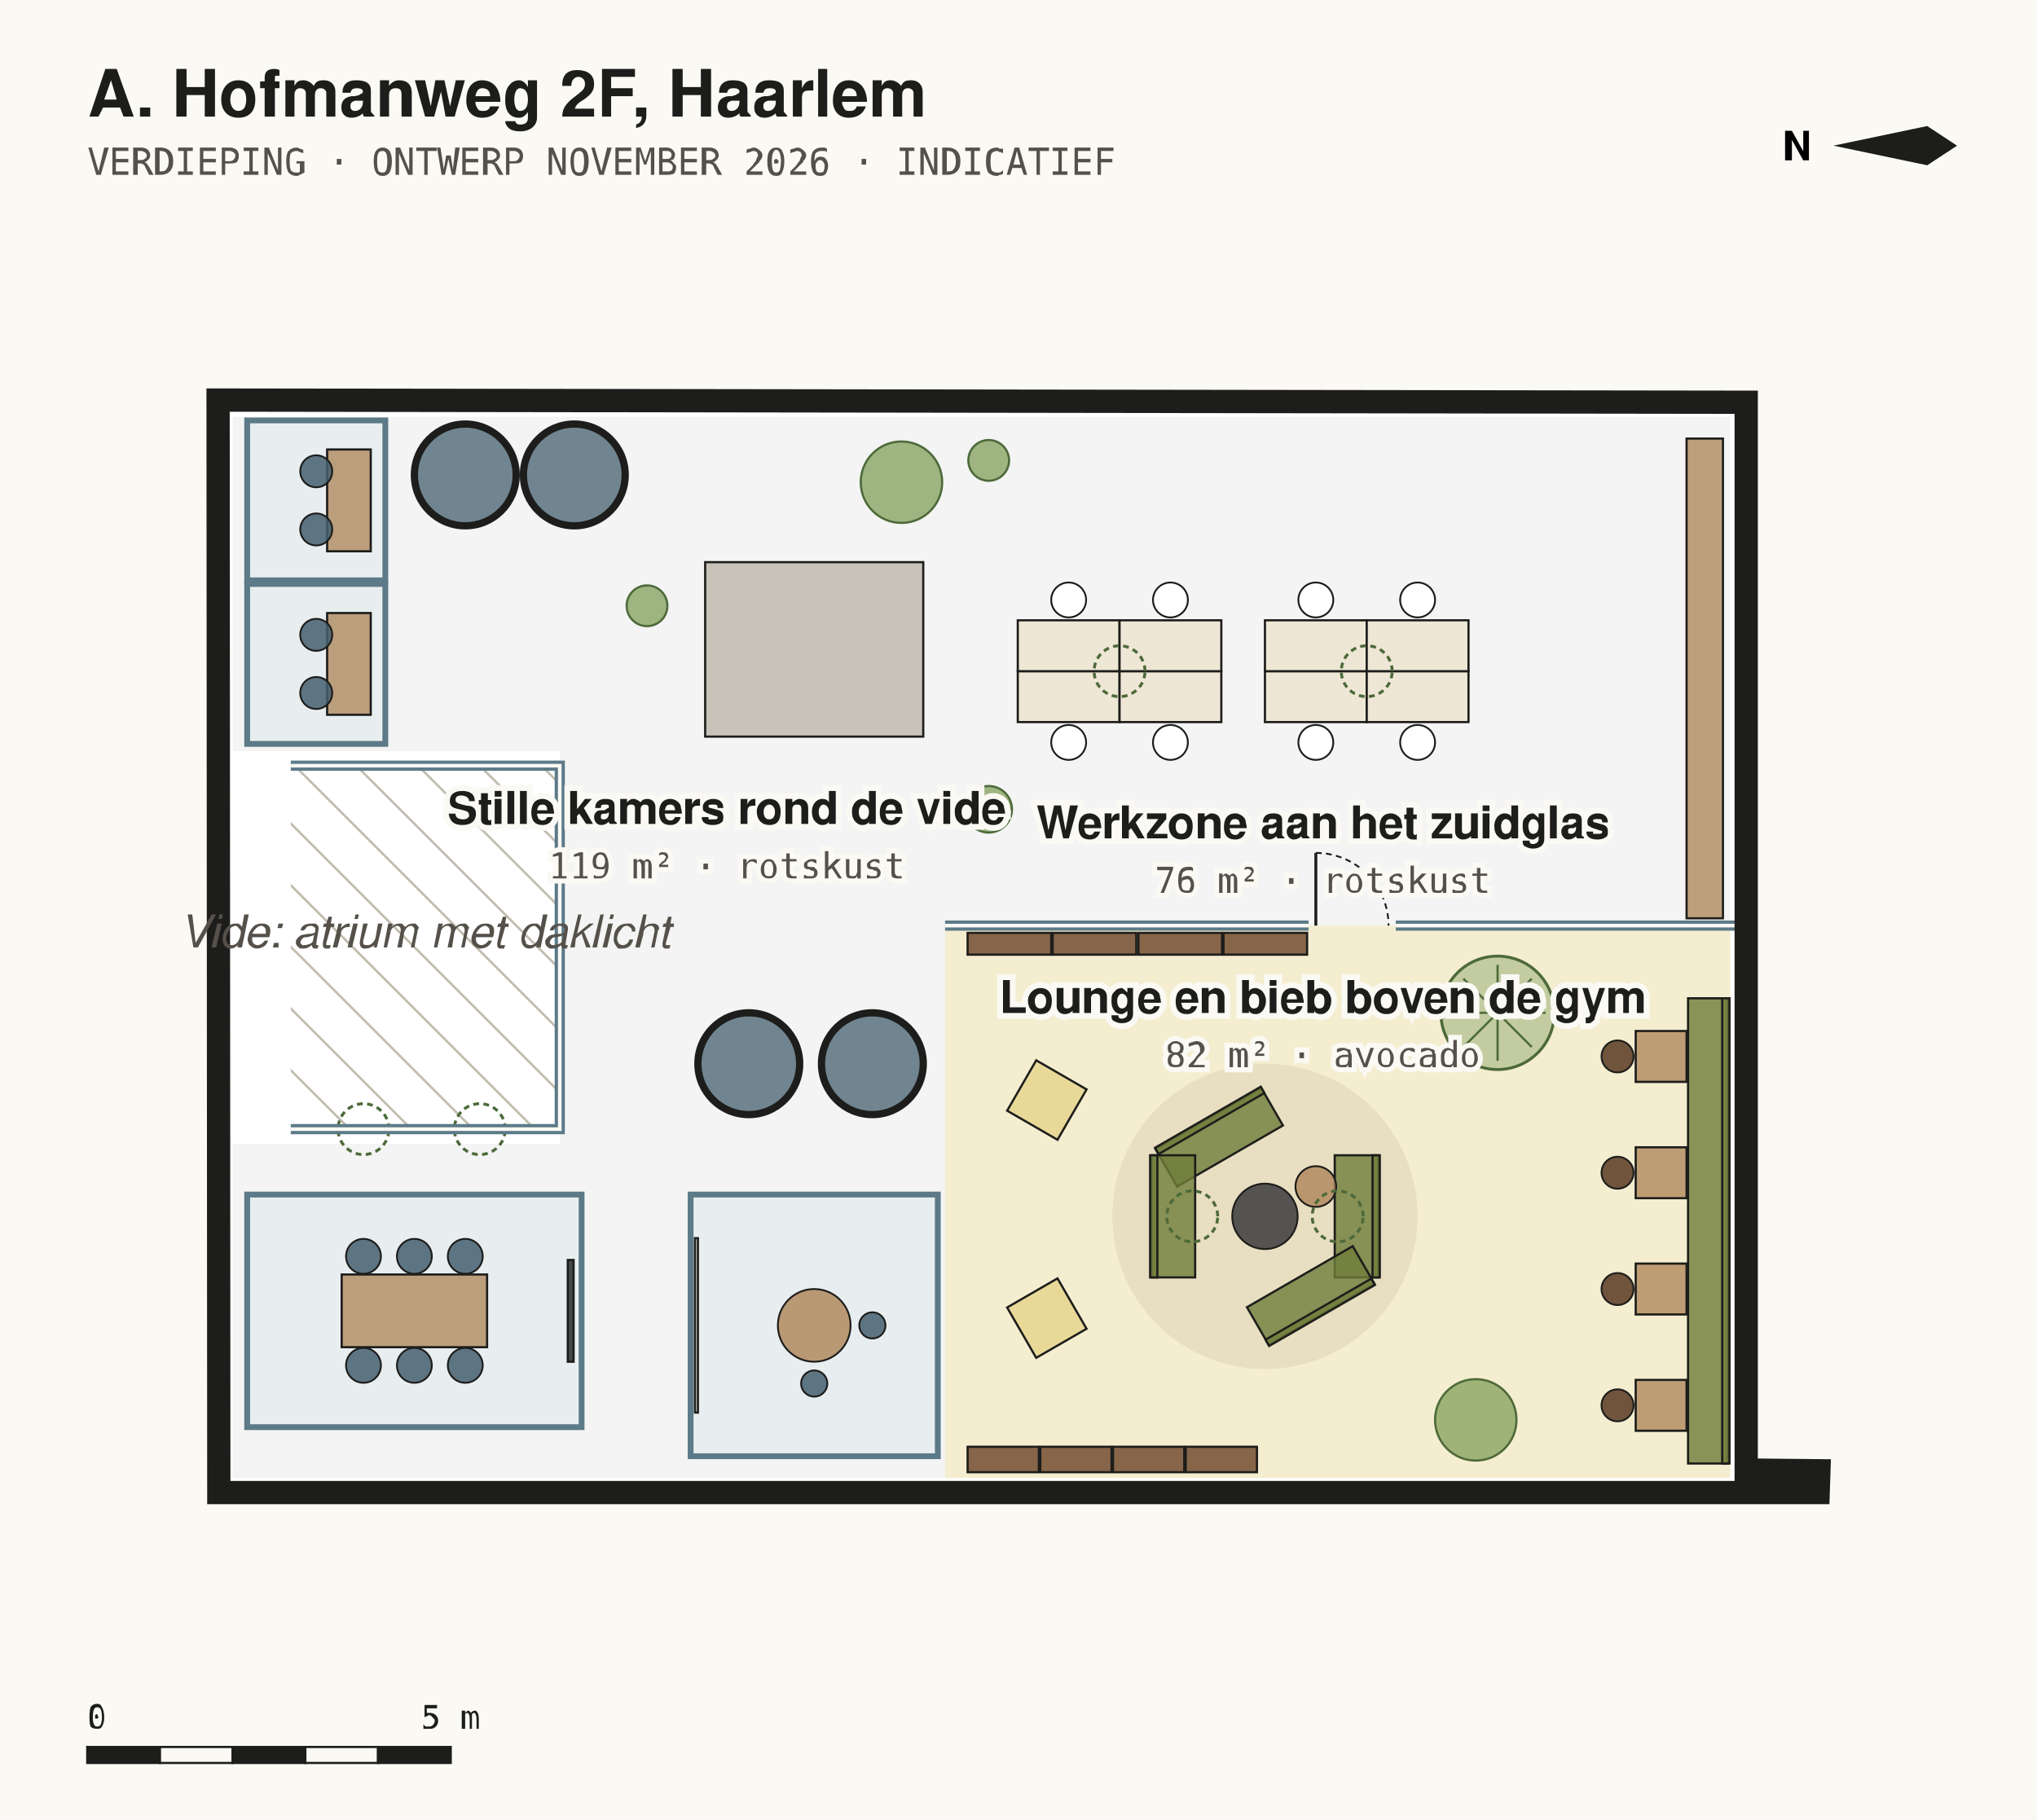
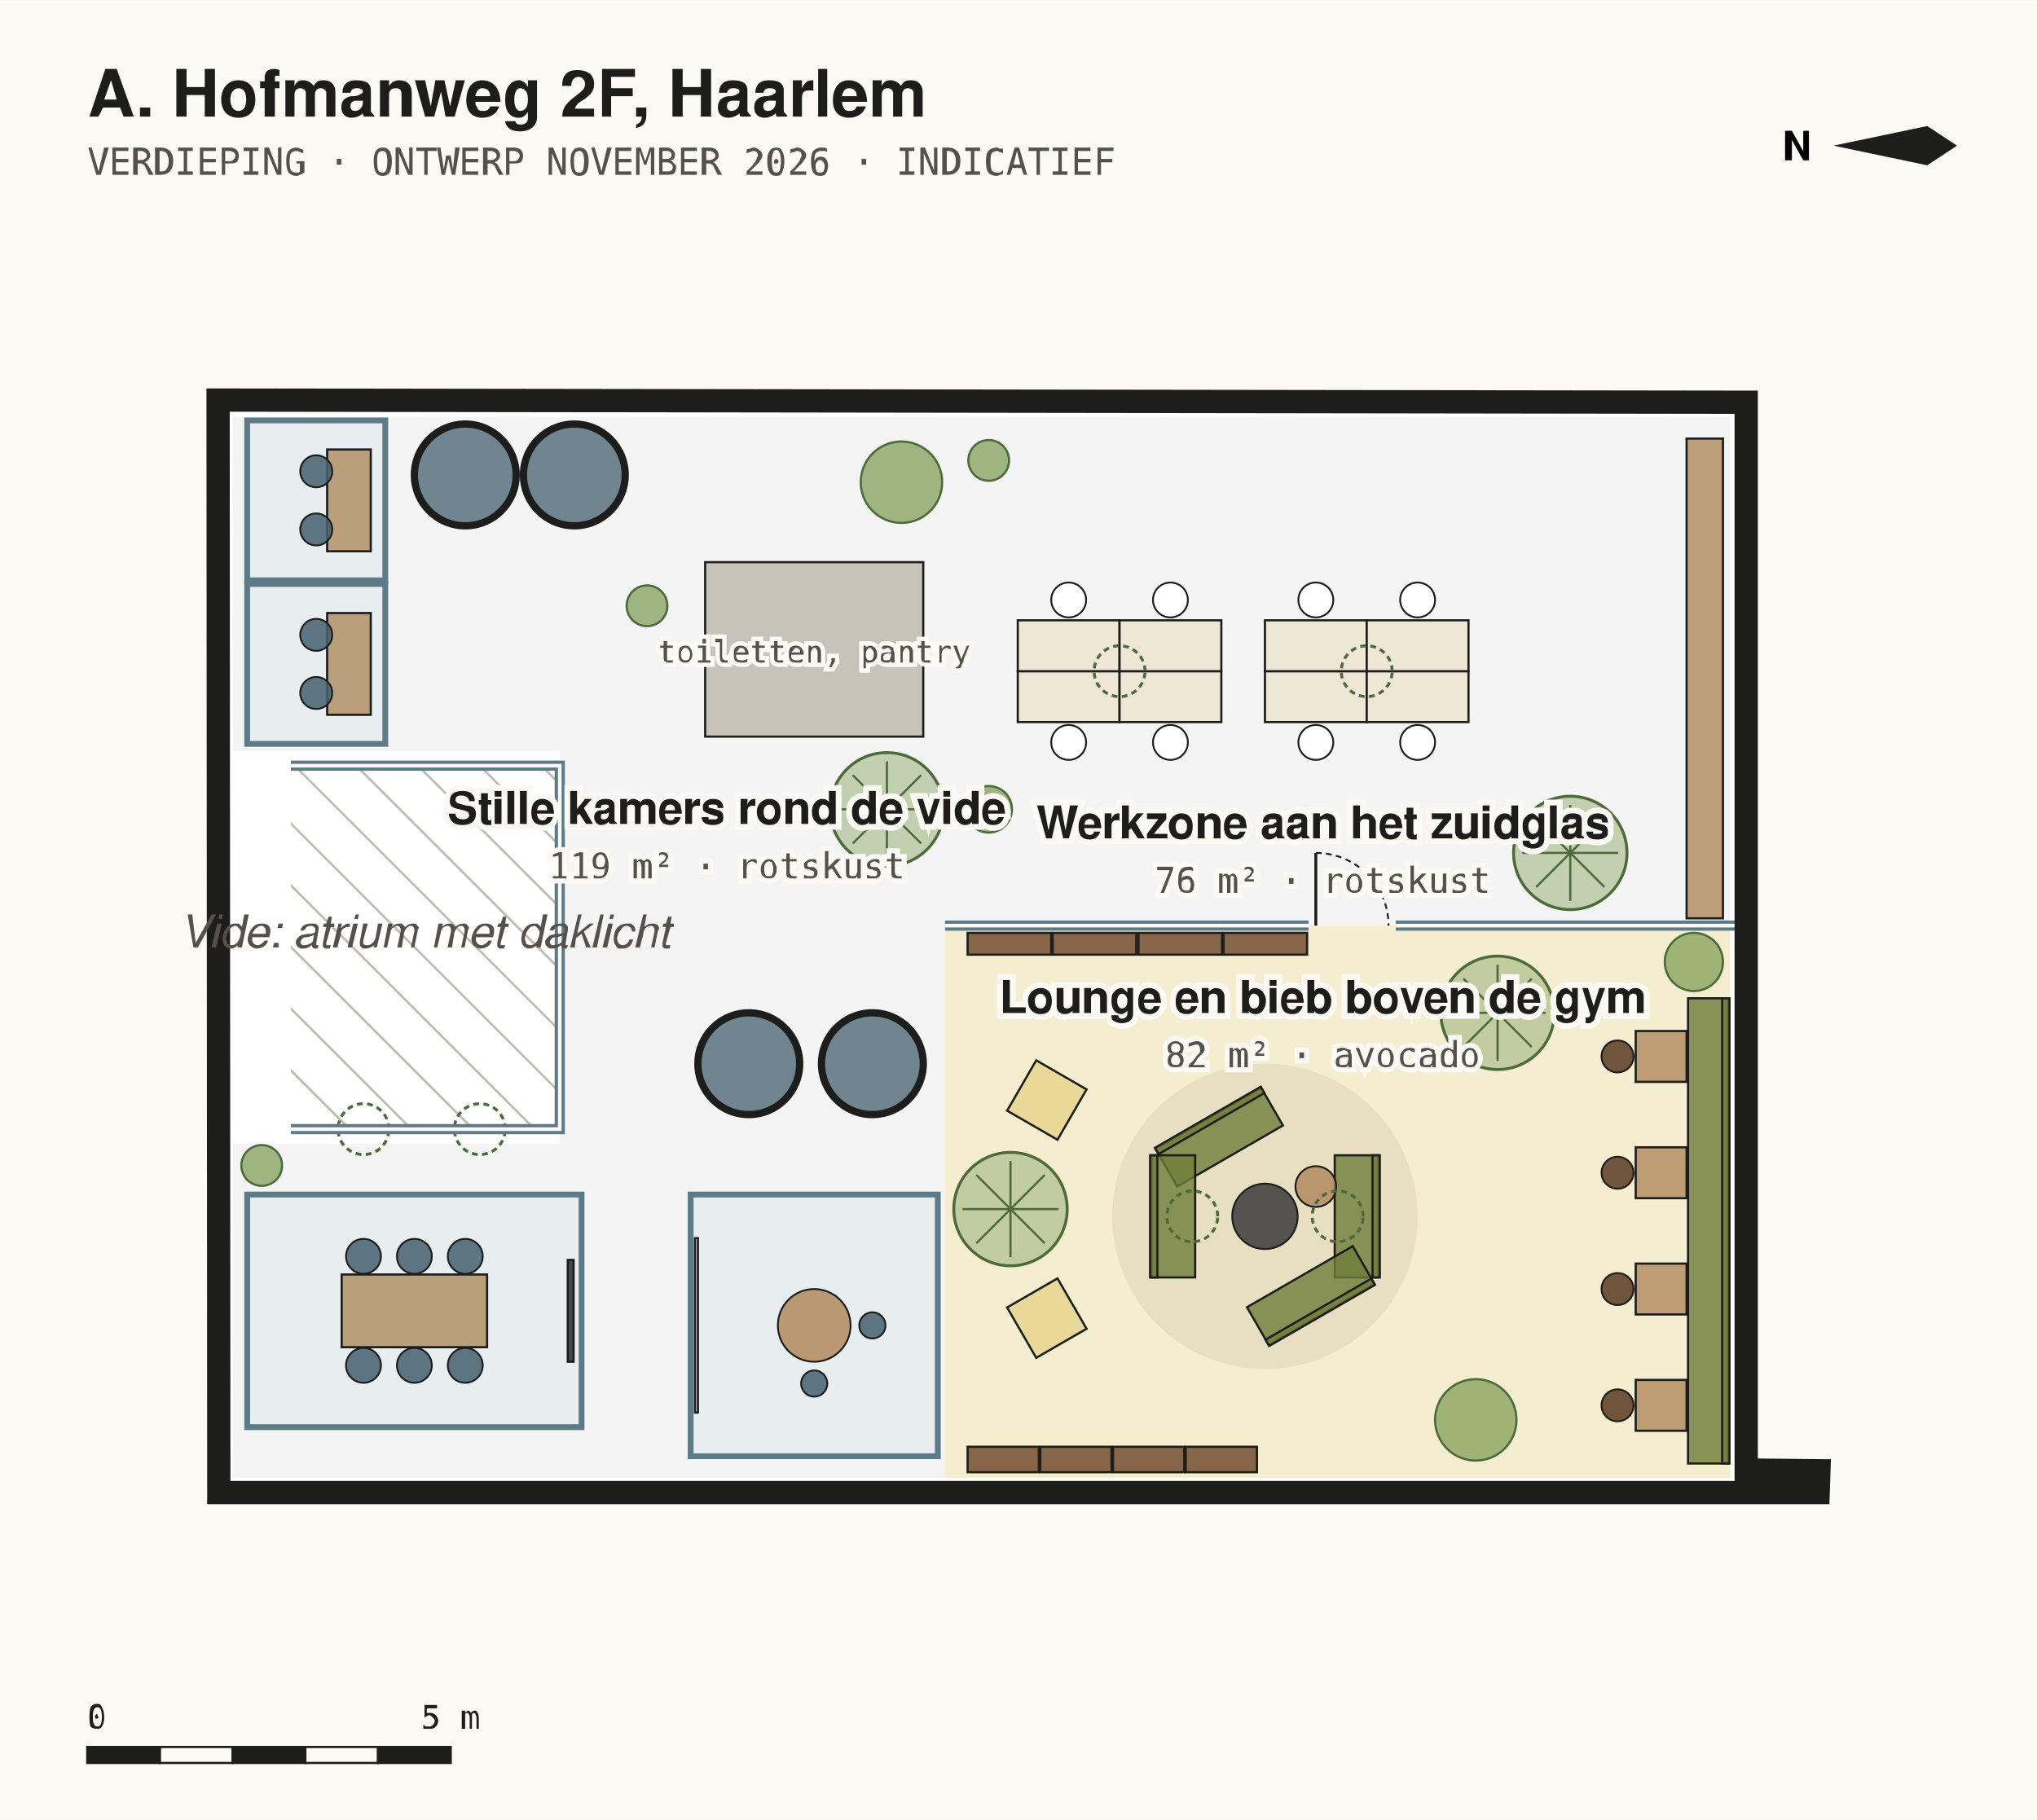
<svg xmlns="http://www.w3.org/2000/svg" viewBox="-3.00 -20.53 28.02 25.03" width="1400" height="1251" font-family="Work Sans, Helvetica, Arial, sans-serif" role="img" aria-label="Plattegrond A. Hofmanweg 2F, Haarlem">
  <rect x="-3.00" y="-20.53" width="28.02" height="25.03" fill="#fbf9f4" />
  <g transform="scale(1,-1)">
    <polygon points="0.01,0.00 22.01,0.00 22.02,0.30 21.02,0.31 21.02,15.00 0.00,15.03 0.01,0.00" fill="#ffffff" />
    <polygon points="10.00,0.20 20.80,0.20 20.80,7.80 10.00,7.80" fill="#e5d48c" fill-opacity="0.42" />
    <polygon points="10.00,7.80 20.80,7.80 20.80,14.80 10.00,14.80" fill="#e3e6e2" fill-opacity="0.42" />
    <polygon points="0.20,0.20 10.00,0.20 10.00,14.80 0.20,14.80 0.20,10.20 4.70,10.20 4.70,4.80 0.20,4.80" fill="#e3e6e2" fill-opacity="0.42" />
    <defs>
      <pattern id="arc" width="0.6" height="0.6" patternUnits="userSpaceOnUse" patternTransform="rotate(45)">
        <line x1="0" y1="0" x2="0" y2="0.6" stroke="#b9b3a6" stroke-width="0.06" />
      </pattern>
    </defs>
    <polygon points="1.00,5.00 4.70,5.00 4.70,10.00 1.00,10.00" fill="url(#arc)" />
    <circle cx="14.40" cy="3.80" r="2.1" fill="#d9ccb0" fill-opacity="0.45" />
    <rect x="0.40" y="0.90" width="4.60" height="3.20" transform="rotate(0.0 2.70 2.50)" fill="#dfe8ec" fill-opacity="0.5" stroke="#5c7a88" stroke-width="0.08" />
    <rect x="1.70" y="2.00" width="2.00" height="1.00" transform="rotate(0.0 2.70 2.50)" fill="#b08a5e" fill-opacity="0.8" stroke="#1d1d1b" stroke-width="0.03" />
    <rect x="4.81" y="1.80" width="0.08" height="1.40" transform="rotate(0.0 4.85 2.50)" fill="#1f2022" fill-opacity="0.8" stroke="#1d1d1b" stroke-width="0.03" />
    <rect x="6.50" y="0.50" width="3.40" height="3.60" transform="rotate(0.0 8.20 2.30)" fill="#dfe8ec" fill-opacity="0.5" stroke="#5c7a88" stroke-width="0.08" />
    <rect x="6.56" y="1.10" width="0.04" height="2.40" transform="rotate(0.0 6.58 2.30)" fill="#f4f1ea" fill-opacity="0.8" stroke="#1d1d1b" stroke-width="0.03" />
    <rect x="0.25" y="10.45" width="2.20" height="1.90" transform="rotate(90.0 1.35 11.40)" fill="#dfe8ec" fill-opacity="0.5" stroke="#5c7a88" stroke-width="0.08" />
    <rect x="1.10" y="11.10" width="1.40" height="0.60" transform="rotate(90.0 1.80 11.40)" fill="#b08a5e" fill-opacity="0.8" stroke="#1d1d1b" stroke-width="0.03" />
    <rect x="0.25" y="12.70" width="2.20" height="1.90" transform="rotate(90.0 1.35 13.65)" fill="#dfe8ec" fill-opacity="0.5" stroke="#5c7a88" stroke-width="0.08" />
    <rect x="1.10" y="13.35" width="1.40" height="0.60" transform="rotate(90.0 1.80 13.65)" fill="#b08a5e" fill-opacity="0.8" stroke="#1d1d1b" stroke-width="0.03" />
    <rect x="6.70" y="10.40" width="3.00" height="2.40" transform="rotate(0.0 8.20 11.60)" fill="#bdb7aa" fill-opacity="0.8" stroke="#1d1d1b" stroke-width="0.03" />
    <rect x="14.82" y="3.50" width="1.68" height="0.60" transform="rotate(90.0 15.66 3.80)" fill="#6f7d3a" fill-opacity="0.8" stroke="#1d1d1b" stroke-width="0.03" />
    <rect x="15.09" y="3.75" width="1.68" height="0.10" transform="rotate(90.0 15.93 3.80)" fill="#6f7d3a" fill-opacity="0.8" stroke="#1d1d1b" stroke-width="0.03" />
    <rect x="12.93" y="4.59" width="1.68" height="0.60" transform="rotate(210.0 13.77 4.89)" fill="#6f7d3a" fill-opacity="0.8" stroke="#1d1d1b" stroke-width="0.03" />
    <rect x="12.80" y="5.07" width="1.68" height="0.10" transform="rotate(210.0 13.64 5.12)" fill="#6f7d3a" fill-opacity="0.8" stroke="#1d1d1b" stroke-width="0.03" />
    <rect x="12.30" y="3.50" width="1.68" height="0.60" transform="rotate(270.0 13.14 3.80)" fill="#6f7d3a" fill-opacity="0.8" stroke="#1d1d1b" stroke-width="0.03" />
    <rect x="12.03" y="3.75" width="1.68" height="0.10" transform="rotate(270.0 12.87 3.80)" fill="#6f7d3a" fill-opacity="0.8" stroke="#1d1d1b" stroke-width="0.03" />
    <rect x="14.19" y="2.41" width="1.68" height="0.60" transform="rotate(390.0 15.03 2.71)" fill="#6f7d3a" fill-opacity="0.8" stroke="#1d1d1b" stroke-width="0.03" />
    <rect x="14.32" y="2.43" width="1.68" height="0.10" transform="rotate(390.0 15.16 2.48)" fill="#6f7d3a" fill-opacity="0.8" stroke="#1d1d1b" stroke-width="0.03" />
    <rect x="17.30" y="3.33" width="6.40" height="0.55" transform="rotate(90.0 20.50 3.60)" fill="#6f7d3a" fill-opacity="0.8" stroke="#1d1d1b" stroke-width="0.03" />
    <rect x="17.54" y="3.55" width="6.40" height="0.10" transform="rotate(90.0 20.74 3.60)" fill="#6f7d3a" fill-opacity="0.8" stroke="#1d1d1b" stroke-width="0.03" />
    <rect x="19.50" y="0.85" width="0.70" height="0.70" transform="rotate(90.0 19.85 1.20)" fill="#b08a5e" fill-opacity="0.8" stroke="#1d1d1b" stroke-width="0.03" />
    <rect x="19.50" y="2.45" width="0.70" height="0.70" transform="rotate(90.0 19.85 2.80)" fill="#b08a5e" fill-opacity="0.8" stroke="#1d1d1b" stroke-width="0.03" />
    <rect x="19.50" y="4.05" width="0.70" height="0.70" transform="rotate(90.0 19.85 4.40)" fill="#b08a5e" fill-opacity="0.8" stroke="#1d1d1b" stroke-width="0.03" />
    <rect x="19.50" y="5.65" width="0.70" height="0.70" transform="rotate(90.0 19.85 6.00)" fill="#b08a5e" fill-opacity="0.8" stroke="#1d1d1b" stroke-width="0.03" />
    <rect x="10.31" y="0.28" width="0.98" height="0.35" transform="rotate(0.0 10.80 0.45)" fill="#6b4428" fill-opacity="0.8" stroke="#1d1d1b" stroke-width="0.03" />
    <rect x="11.31" y="0.28" width="0.98" height="0.35" transform="rotate(0.0 11.80 0.45)" fill="#6b4428" fill-opacity="0.8" stroke="#1d1d1b" stroke-width="0.03" />
    <rect x="12.31" y="0.28" width="0.98" height="0.35" transform="rotate(0.0 12.80 0.45)" fill="#6b4428" fill-opacity="0.8" stroke="#1d1d1b" stroke-width="0.03" />
    <rect x="13.31" y="0.28" width="0.98" height="0.35" transform="rotate(0.0 13.80 0.45)" fill="#6b4428" fill-opacity="0.8" stroke="#1d1d1b" stroke-width="0.03" />
    <rect x="10.31" y="7.40" width="1.15" height="0.30" transform="rotate(0.0 10.89 7.55)" fill="#6b4428" fill-opacity="0.8" stroke="#1d1d1b" stroke-width="0.03" />
    <rect x="11.48" y="7.40" width="1.15" height="0.30" transform="rotate(0.0 12.06 7.55)" fill="#6b4428" fill-opacity="0.8" stroke="#1d1d1b" stroke-width="0.03" />
    <rect x="12.66" y="7.40" width="1.15" height="0.30" transform="rotate(0.0 13.24 7.55)" fill="#6b4428" fill-opacity="0.8" stroke="#1d1d1b" stroke-width="0.03" />
    <rect x="13.83" y="7.40" width="1.15" height="0.30" transform="rotate(0.0 14.41 7.55)" fill="#6b4428" fill-opacity="0.8" stroke="#1d1d1b" stroke-width="0.03" />
    <rect x="11.00" y="2.00" width="0.80" height="0.80" transform="rotate(30.0 11.40 2.40)" fill="#e5d48c" fill-opacity="0.8" stroke="#1d1d1b" stroke-width="0.03" />
    <rect x="11.00" y="5.00" width="0.80" height="0.80" transform="rotate(-30.0 11.40 5.40)" fill="#e5d48c" fill-opacity="0.8" stroke="#1d1d1b" stroke-width="0.03" />
    <rect x="17.15" y="10.95" width="6.60" height="0.50" transform="rotate(90.0 20.45 11.20)" fill="#b08a5e" fill-opacity="0.8" stroke="#1d1d1b" stroke-width="0.03" />
    <rect x="11.00" y="10.60" width="1.40" height="0.70" transform="rotate(0.0 11.70 10.95)" fill="#efe7d6" stroke="#1d1d1b" stroke-width="0.03" />
    <circle cx="11.70" cy="10.32" r="0.24" fill="#fff" stroke="#1d1d1b" stroke-width="0.025" />
    <rect x="11.00" y="11.30" width="1.40" height="0.70" transform="rotate(180.0 11.70 11.65)" fill="#efe7d6" stroke="#1d1d1b" stroke-width="0.03" />
    <circle cx="11.70" cy="12.28" r="0.24" fill="#fff" stroke="#1d1d1b" stroke-width="0.025" />
    <rect x="12.40" y="10.60" width="1.40" height="0.70" transform="rotate(0.0 13.10 10.95)" fill="#efe7d6" stroke="#1d1d1b" stroke-width="0.03" />
    <circle cx="13.10" cy="10.32" r="0.24" fill="#fff" stroke="#1d1d1b" stroke-width="0.025" />
    <rect x="12.40" y="11.30" width="1.40" height="0.70" transform="rotate(180.0 13.10 11.65)" fill="#efe7d6" stroke="#1d1d1b" stroke-width="0.03" />
    <circle cx="13.10" cy="12.28" r="0.24" fill="#fff" stroke="#1d1d1b" stroke-width="0.025" />
    <rect x="14.40" y="10.60" width="1.40" height="0.70" transform="rotate(0.0 15.10 10.95)" fill="#efe7d6" stroke="#1d1d1b" stroke-width="0.03" />
    <circle cx="15.10" cy="10.32" r="0.24" fill="#fff" stroke="#1d1d1b" stroke-width="0.025" />
    <rect x="14.40" y="11.30" width="1.40" height="0.70" transform="rotate(180.0 15.10 11.65)" fill="#efe7d6" stroke="#1d1d1b" stroke-width="0.03" />
    <circle cx="15.10" cy="12.28" r="0.24" fill="#fff" stroke="#1d1d1b" stroke-width="0.025" />
    <rect x="15.80" y="10.60" width="1.40" height="0.70" transform="rotate(0.0 16.50 10.95)" fill="#efe7d6" stroke="#1d1d1b" stroke-width="0.03" />
    <circle cx="16.50" cy="10.32" r="0.24" fill="#fff" stroke="#1d1d1b" stroke-width="0.025" />
    <rect x="15.80" y="11.30" width="1.40" height="0.70" transform="rotate(180.0 16.50 11.65)" fill="#efe7d6" stroke="#1d1d1b" stroke-width="0.03" />
    <circle cx="16.50" cy="12.28" r="0.24" fill="#fff" stroke="#1d1d1b" stroke-width="0.025" />
    <circle cx="2.00" cy="1.75" r="0.24" fill="#44606f" fill-opacity="0.85" stroke="#1d1d1b" stroke-width="0.025" />
    <circle cx="2.00" cy="3.25" r="0.24" fill="#44606f" fill-opacity="0.85" stroke="#1d1d1b" stroke-width="0.025" />
    <circle cx="2.70" cy="1.75" r="0.24" fill="#44606f" fill-opacity="0.85" stroke="#1d1d1b" stroke-width="0.025" />
    <circle cx="2.70" cy="3.25" r="0.24" fill="#44606f" fill-opacity="0.85" stroke="#1d1d1b" stroke-width="0.025" />
    <circle cx="3.40" cy="1.75" r="0.24" fill="#44606f" fill-opacity="0.85" stroke="#1d1d1b" stroke-width="0.025" />
    <circle cx="3.40" cy="3.25" r="0.24" fill="#44606f" fill-opacity="0.85" stroke="#1d1d1b" stroke-width="0.025" />
    <circle cx="8.20" cy="2.30" r="0.5" fill="#b08a5e" fill-opacity="0.85" stroke="#1d1d1b" stroke-width="0.025" />
    <circle cx="9.00" cy="2.30" r="0.18" fill="#44606f" fill-opacity="0.85" stroke="#1d1d1b" stroke-width="0.025" />
    <circle cx="8.20" cy="1.50" r="0.18" fill="#44606f" fill-opacity="0.85" stroke="#1d1d1b" stroke-width="0.025" />
    <circle cx="7.30" cy="5.90" r="0.7" fill="#44606f" fill-opacity="0.75" stroke="#1d1d1b" stroke-width="0.1" />
    <circle cx="9.00" cy="5.90" r="0.7" fill="#44606f" fill-opacity="0.75" stroke="#1d1d1b" stroke-width="0.1" />
    <circle cx="1.35" cy="11.00" r="0.22" fill="#44606f" fill-opacity="0.85" stroke="#1d1d1b" stroke-width="0.025" />
    <circle cx="1.35" cy="11.80" r="0.22" fill="#44606f" fill-opacity="0.85" stroke="#1d1d1b" stroke-width="0.025" />
    <circle cx="1.35" cy="13.25" r="0.22" fill="#44606f" fill-opacity="0.85" stroke="#1d1d1b" stroke-width="0.025" />
    <circle cx="1.35" cy="14.05" r="0.22" fill="#44606f" fill-opacity="0.85" stroke="#1d1d1b" stroke-width="0.025" />
    <circle cx="3.40" cy="14.00" r="0.7" fill="#44606f" fill-opacity="0.75" stroke="#1d1d1b" stroke-width="0.1" />
    <circle cx="4.90" cy="14.00" r="0.7" fill="#44606f" fill-opacity="0.75" stroke="#1d1d1b" stroke-width="0.1" />
    <circle cx="14.40" cy="3.80" r="0.45" fill="#3a3b3d" fill-opacity="0.85" stroke="#1d1d1b" stroke-width="0.025" />
    <circle cx="15.10" cy="4.21" r="0.28" fill="#b08a5e" fill-opacity="0.85" stroke="#1d1d1b" stroke-width="0.025" />
    <circle cx="19.25" cy="1.20" r="0.22" fill="#5a3a22" fill-opacity="0.85" stroke="#1d1d1b" stroke-width="0.025" />
    <circle cx="19.25" cy="2.80" r="0.22" fill="#5a3a22" fill-opacity="0.85" stroke="#1d1d1b" stroke-width="0.025" />
    <circle cx="19.25" cy="4.40" r="0.22" fill="#5a3a22" fill-opacity="0.85" stroke="#1d1d1b" stroke-width="0.025" />
    <circle cx="19.25" cy="6.00" r="0.22" fill="#5a3a22" fill-opacity="0.85" stroke="#1d1d1b" stroke-width="0.025" />
    <circle cx="2.00" cy="5.00" r="0.35" fill="none" stroke="#4d6a3a" stroke-width="0.04" stroke-dasharray="0.08 0.06" />
    <circle cx="3.60" cy="5.00" r="0.35" fill="none" stroke="#4d6a3a" stroke-width="0.04" stroke-dasharray="0.08 0.06" />
    <circle cx="5.90" cy="12.20" r="0.28" fill="#7d9a52" fill-opacity="0.7" stroke="#4d6a3a" stroke-width="0.03" />
+     <circle cx="0.60" cy="4.50" r="0.28" fill="#7d9a52" fill-opacity="0.7" stroke="#4d6a3a" stroke-width="0.03" />
    <circle cx="9.40" cy="13.90" r="0.56" fill="#7d9a52" fill-opacity="0.7" stroke="#4d6a3a" stroke-width="0.03" />
+     <circle cx="20.30" cy="7.30" r="0.4" fill="#7d9a52" fill-opacity="0.7" stroke="#4d6a3a" stroke-width="0.03" />
    <circle cx="17.30" cy="1.00" r="0.56" fill="#7d9a52" fill-opacity="0.7" stroke="#4d6a3a" stroke-width="0.03" />
    <circle cx="13.40" cy="3.80" r="0.35" fill="none" stroke="#4d6a3a" stroke-width="0.04" stroke-dasharray="0.08 0.06" />
    <circle cx="15.40" cy="3.80" r="0.35" fill="none" stroke="#4d6a3a" stroke-width="0.04" stroke-dasharray="0.08 0.06" />
    <circle cx="10.60" cy="9.40" r="0.32" fill="#7d9a52" fill-opacity="0.7" stroke="#4d6a3a" stroke-width="0.03" />
    <circle cx="10.60" cy="14.20" r="0.28" fill="#7d9a52" fill-opacity="0.7" stroke="#4d6a3a" stroke-width="0.03" />
    <circle cx="12.40" cy="11.30" r="0.35" fill="none" stroke="#4d6a3a" stroke-width="0.04" stroke-dasharray="0.08 0.06" />
    <circle cx="15.80" cy="11.30" r="0.35" fill="none" stroke="#4d6a3a" stroke-width="0.04" stroke-dasharray="0.08 0.06" />
    <polyline points="1.00,5.00 4.70,5.00 4.70,10.00 1.00,10.00" fill="none" stroke="#5c7a88" stroke-width="0.14" />
    <polyline points="1.00,5.00 4.70,5.00 4.70,10.00 1.00,10.00" fill="none" stroke="#fbf9f4" stroke-width="0.05" />
+     <circle cx="9.20" cy="9.40" r="0.78" fill="#9bb07a" fill-opacity="0.55" stroke="#4d6a3a" stroke-width="0.04" />
+     <line x1="9.20" y1="9.40" x2="9.86" y2="9.40" stroke="#4d6a3a" stroke-width="0.03" />
+     <line x1="9.20" y1="9.40" x2="9.67" y2="9.87" stroke="#4d6a3a" stroke-width="0.03" />
+     <line x1="9.20" y1="9.40" x2="9.20" y2="10.06" stroke="#4d6a3a" stroke-width="0.03" />
+     <line x1="9.20" y1="9.40" x2="8.73" y2="9.87" stroke="#4d6a3a" stroke-width="0.03" />
+     <line x1="9.20" y1="9.40" x2="8.54" y2="9.40" stroke="#4d6a3a" stroke-width="0.03" />
+     <line x1="9.20" y1="9.40" x2="8.73" y2="8.93" stroke="#4d6a3a" stroke-width="0.03" />
+     <line x1="9.20" y1="9.40" x2="9.20" y2="8.74" stroke="#4d6a3a" stroke-width="0.03" />
+     <line x1="9.20" y1="9.40" x2="9.67" y2="8.93" stroke="#4d6a3a" stroke-width="0.03" />
    <polyline points="10.00,7.80 15.00,7.80" fill="none" stroke="#5c7a88" stroke-width="0.14" />
    <polyline points="10.00,7.80 15.00,7.80" fill="none" stroke="#fbf9f4" stroke-width="0.05" />
    <line x1="15.10" y1="7.80" x2="15.10" y2="8.80" stroke="#1d1d1b" stroke-width="0.04" />
    <path d="M15.10 8.80 A 1.0 1.0 0 0 0 16.10 7.80" fill="none" stroke="#1d1d1b" stroke-width="0.025" stroke-dasharray="0.08 0.06" />
    <polyline points="16.20,7.80 21.00,7.80" fill="none" stroke="#5c7a88" stroke-width="0.14" />
    <polyline points="16.20,7.80 21.00,7.80" fill="none" stroke="#fbf9f4" stroke-width="0.05" />
    <circle cx="17.60" cy="6.60" r="0.78" fill="#9bb07a" fill-opacity="0.55" stroke="#4d6a3a" stroke-width="0.04" />
    <line x1="17.60" y1="6.60" x2="18.26" y2="6.60" stroke="#4d6a3a" stroke-width="0.03" />
    <line x1="17.60" y1="6.60" x2="18.07" y2="7.07" stroke="#4d6a3a" stroke-width="0.03" />
    <line x1="17.60" y1="6.60" x2="17.60" y2="7.26" stroke="#4d6a3a" stroke-width="0.03" />
    <line x1="17.60" y1="6.60" x2="17.13" y2="7.07" stroke="#4d6a3a" stroke-width="0.03" />
    <line x1="17.60" y1="6.60" x2="16.94" y2="6.60" stroke="#4d6a3a" stroke-width="0.03" />
    <line x1="17.60" y1="6.60" x2="17.13" y2="6.13" stroke="#4d6a3a" stroke-width="0.03" />
    <line x1="17.60" y1="6.60" x2="17.60" y2="5.94" stroke="#4d6a3a" stroke-width="0.03" />
    <line x1="17.60" y1="6.60" x2="18.07" y2="6.13" stroke="#4d6a3a" stroke-width="0.03" />
+     <circle cx="10.90" cy="3.90" r="0.78" fill="#9bb07a" fill-opacity="0.55" stroke="#4d6a3a" stroke-width="0.04" />
+     <line x1="10.90" y1="3.90" x2="11.56" y2="3.90" stroke="#4d6a3a" stroke-width="0.03" />
+     <line x1="10.90" y1="3.90" x2="11.37" y2="4.37" stroke="#4d6a3a" stroke-width="0.03" />
+     <line x1="10.90" y1="3.90" x2="10.90" y2="4.56" stroke="#4d6a3a" stroke-width="0.03" />
+     <line x1="10.90" y1="3.90" x2="10.43" y2="4.37" stroke="#4d6a3a" stroke-width="0.03" />
+     <line x1="10.90" y1="3.90" x2="10.24" y2="3.90" stroke="#4d6a3a" stroke-width="0.03" />
+     <line x1="10.90" y1="3.90" x2="10.43" y2="3.43" stroke="#4d6a3a" stroke-width="0.03" />
+     <line x1="10.90" y1="3.90" x2="10.90" y2="3.24" stroke="#4d6a3a" stroke-width="0.03" />
+     <line x1="10.90" y1="3.90" x2="11.37" y2="3.43" stroke="#4d6a3a" stroke-width="0.03" />
+     <circle cx="18.60" cy="8.80" r="0.78" fill="#9bb07a" fill-opacity="0.55" stroke="#4d6a3a" stroke-width="0.04" />
+     <line x1="18.60" y1="8.80" x2="19.26" y2="8.80" stroke="#4d6a3a" stroke-width="0.03" />
+     <line x1="18.60" y1="8.80" x2="19.07" y2="9.27" stroke="#4d6a3a" stroke-width="0.03" />
+     <line x1="18.60" y1="8.80" x2="18.60" y2="9.46" stroke="#4d6a3a" stroke-width="0.03" />
+     <line x1="18.60" y1="8.80" x2="18.13" y2="9.27" stroke="#4d6a3a" stroke-width="0.03" />
+     <line x1="18.60" y1="8.80" x2="17.94" y2="8.80" stroke="#4d6a3a" stroke-width="0.03" />
+     <line x1="18.60" y1="8.80" x2="18.13" y2="8.33" stroke="#4d6a3a" stroke-width="0.03" />
+     <line x1="18.60" y1="8.80" x2="18.60" y2="8.14" stroke="#4d6a3a" stroke-width="0.03" />
+     <line x1="18.60" y1="8.80" x2="19.07" y2="8.33" stroke="#4d6a3a" stroke-width="0.03" />
    <polygon points="0.01,0.00 22.01,0.00 22.02,0.30 21.02,0.31 21.02,15.00 0.00,15.03 0.01,0.00" fill="none" stroke="#1d1d1b" stroke-width="0.32" stroke-linejoin="miter" />
  </g>
  <text x="2.85" y="-7.50" font-size="0.62" text-anchor="middle" fill="#55514a" font-style="italic">Vide: atrium met daklicht</text>
+   <text x="8.20" y="-11.42" font-size="0.42" font-family="Space Mono, ui-monospace, monospace" text-anchor="middle" fill="#55514a" paint-order="stroke" stroke="#fbf9f4" stroke-width="0.12">toiletten, pantry</text>
  <text x="15.20" y="-6.60" font-size="0.62" font-weight="600" text-anchor="middle" fill="#1d1d1b" paint-order="stroke" stroke="#fbf9f4" stroke-width="0.16">Lounge en bieb boven de gym</text>
  <text x="15.20" y="-5.85" font-size="0.48" font-family="Space Mono, ui-monospace, monospace" text-anchor="middle" fill="#55514a" paint-order="stroke" stroke="#fbf9f4" stroke-width="0.14">82 m² · avocado</text>
  <text x="15.20" y="-9.00" font-size="0.62" font-weight="600" text-anchor="middle" fill="#1d1d1b" paint-order="stroke" stroke="#fbf9f4" stroke-width="0.16">Werkzone aan het zuidglas</text>
  <text x="15.20" y="-8.25" font-size="0.48" font-family="Space Mono, ui-monospace, monospace" text-anchor="middle" fill="#55514a" paint-order="stroke" stroke="#fbf9f4" stroke-width="0.14">76 m² · rotskust</text>
  <text x="7.00" y="-9.20" font-size="0.62" font-weight="600" text-anchor="middle" fill="#1d1d1b" paint-order="stroke" stroke="#fbf9f4" stroke-width="0.16">Stille kamers rond de vide</text>
  <text x="7.00" y="-8.45" font-size="0.48" font-family="Space Mono, ui-monospace, monospace" text-anchor="middle" fill="#55514a" paint-order="stroke" stroke="#fbf9f4" stroke-width="0.14">119 m² · rotskust</text>
  <rect x="-1.80" y="3.50" width="1" height="0.22" fill="#1d1d1b" stroke="#1d1d1b" stroke-width="0.03" />
  <rect x="-0.80" y="3.50" width="1" height="0.22" fill="#fbf9f4" stroke="#1d1d1b" stroke-width="0.03" />
  <rect x="0.20" y="3.50" width="1" height="0.22" fill="#1d1d1b" stroke="#1d1d1b" stroke-width="0.03" />
  <rect x="1.20" y="3.50" width="1" height="0.22" fill="#fbf9f4" stroke="#1d1d1b" stroke-width="0.03" />
  <rect x="2.20" y="3.50" width="1" height="0.22" fill="#1d1d1b" stroke="#1d1d1b" stroke-width="0.03" />
  <text x="-1.80" y="3.25" font-size="0.45" font-family="Space Mono, ui-monospace, monospace" fill="#1d1d1b">0</text>
  <text x="3.20" y="3.25" font-size="0.45" font-family="Space Mono, ui-monospace, monospace" fill="#1d1d1b" text-anchor="middle">5 m</text>
  <polygon points="22.22,-18.53 23.51,-18.80 23.92,-18.53 23.51,-18.26" fill="#1d1d1b" />
  <text x="21.72" y="-18.33" font-size="0.55" font-weight="600" text-anchor="middle">N</text>
  <text x="-1.80" y="-18.93" font-size="0.9" font-weight="600" fill="#1d1d1b">A. Hofmanweg 2F, Haarlem</text>
  <text x="-1.80" y="-18.13" font-size="0.5" font-family="Space Mono, ui-monospace, monospace" fill="#55514a">VERDIEPING · ONTWERP NOVEMBER 2026 · INDICATIEF</text>
</svg>
